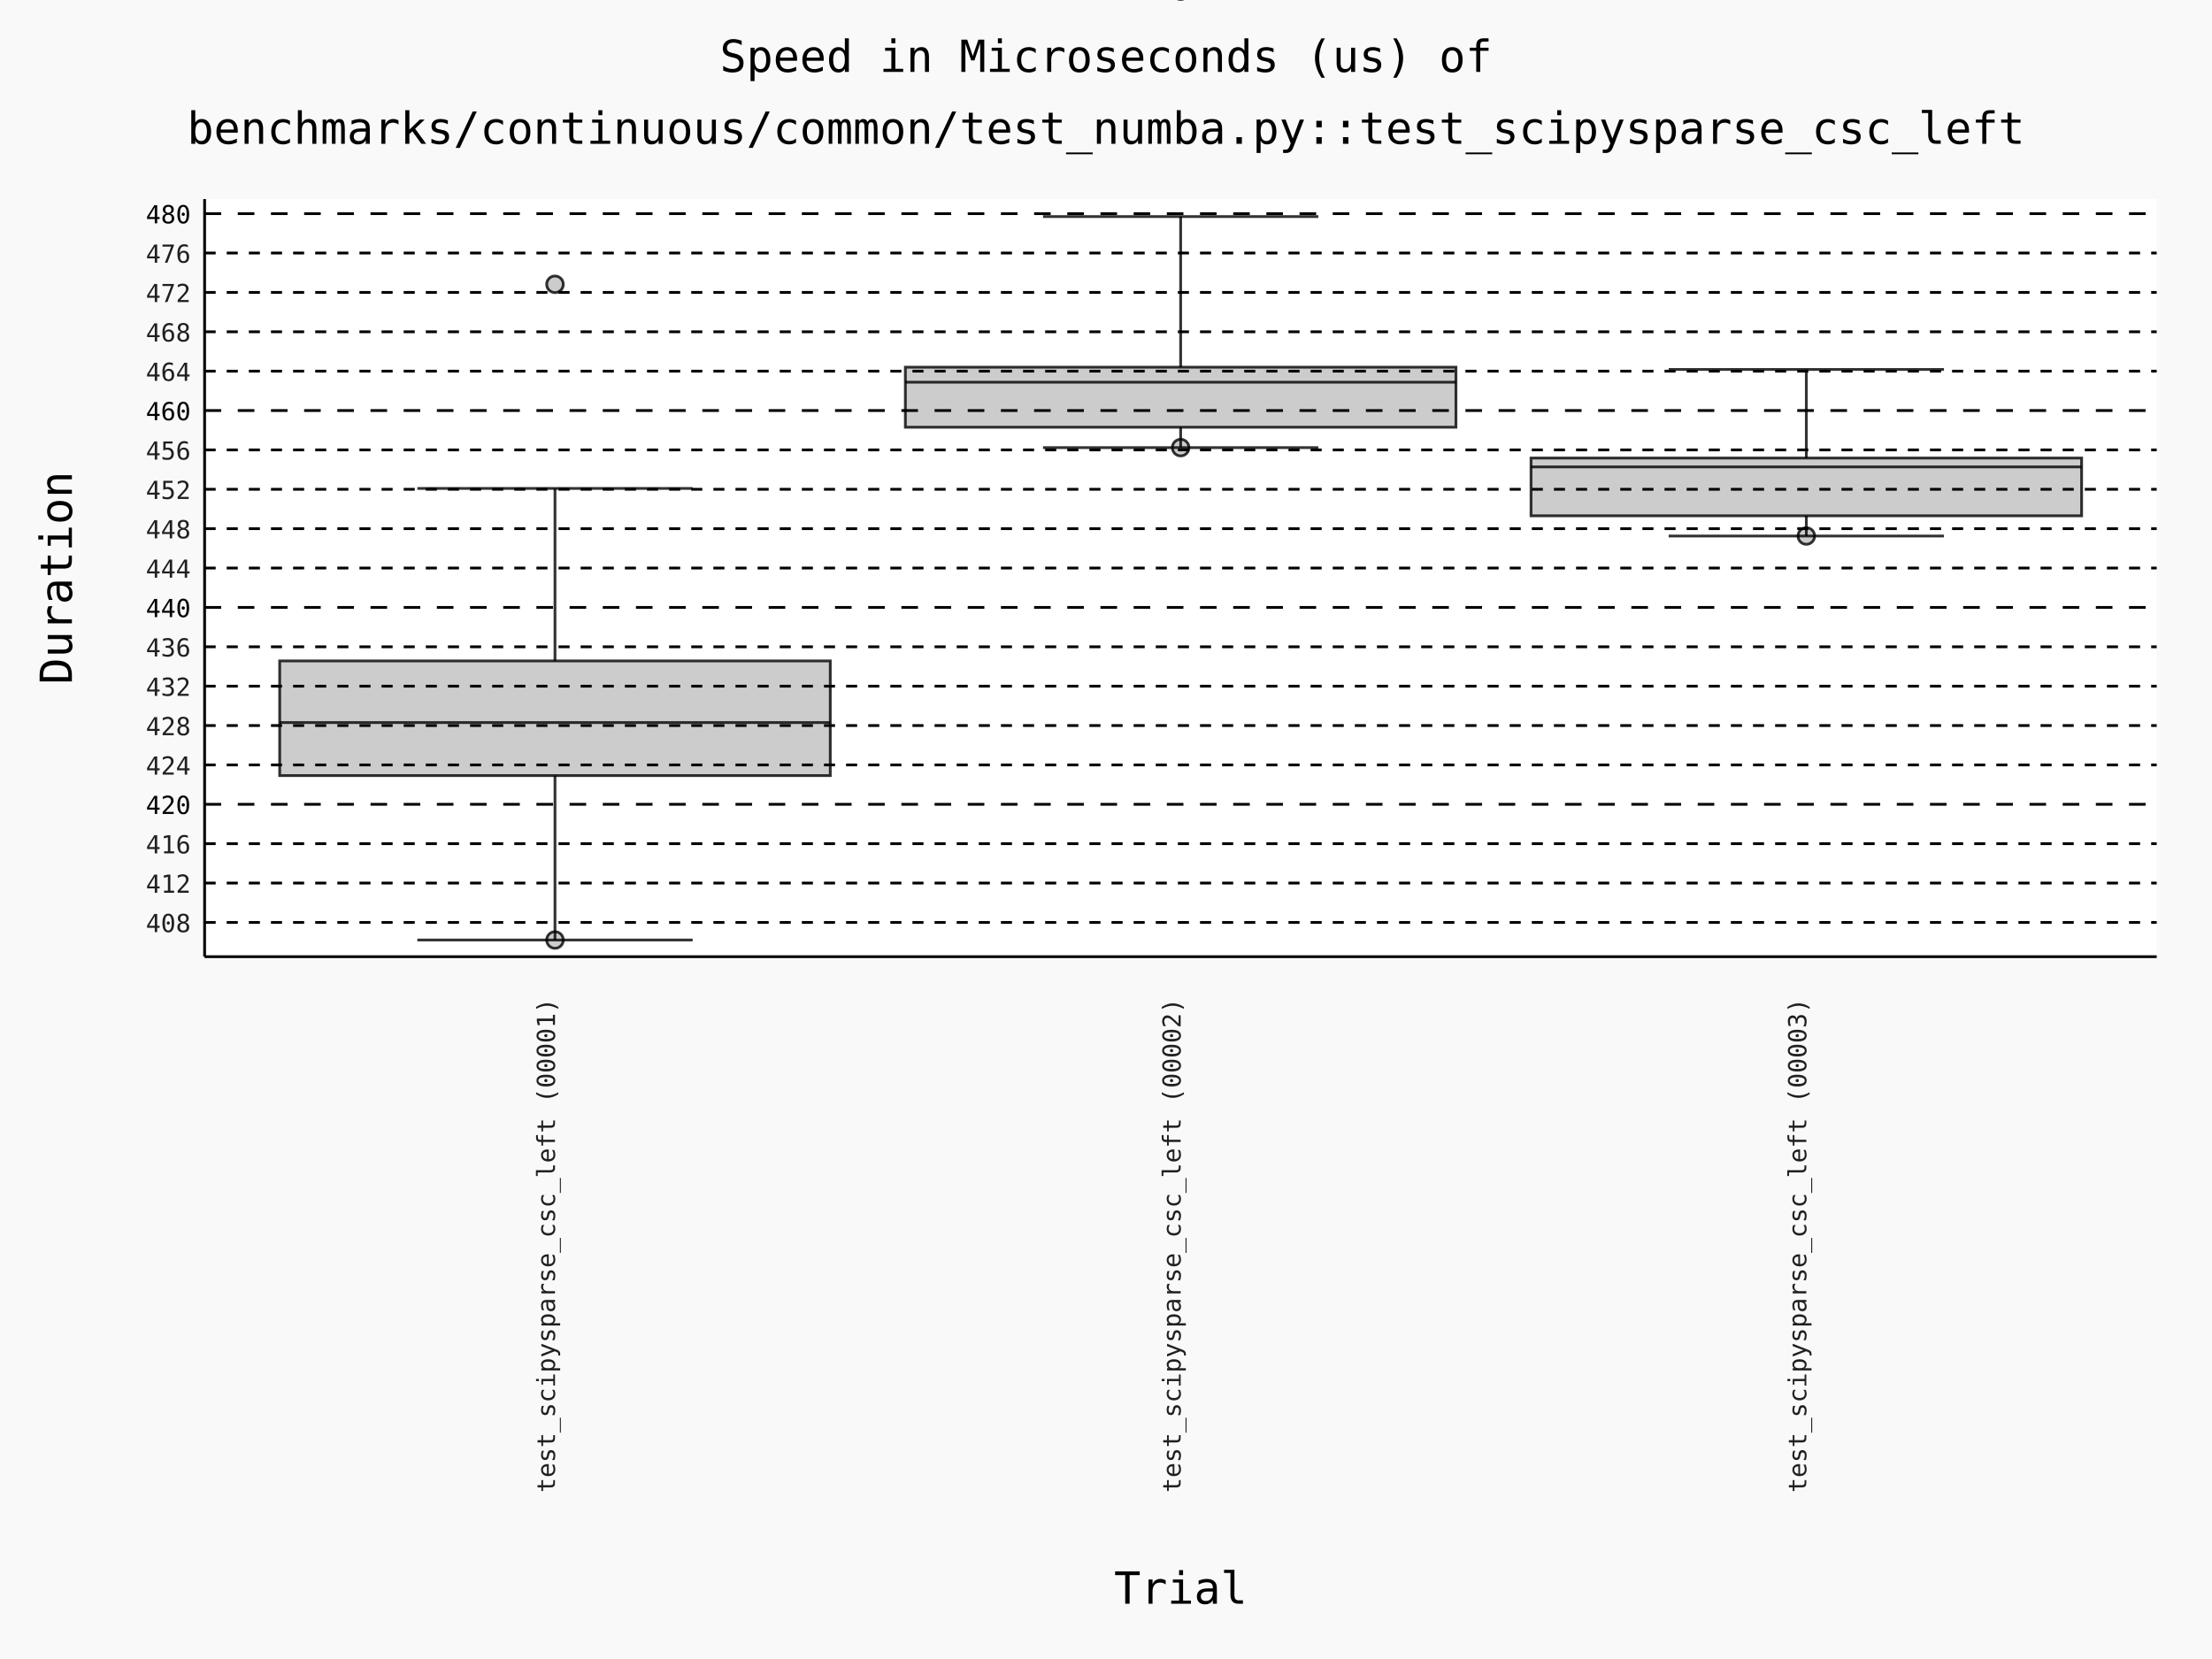
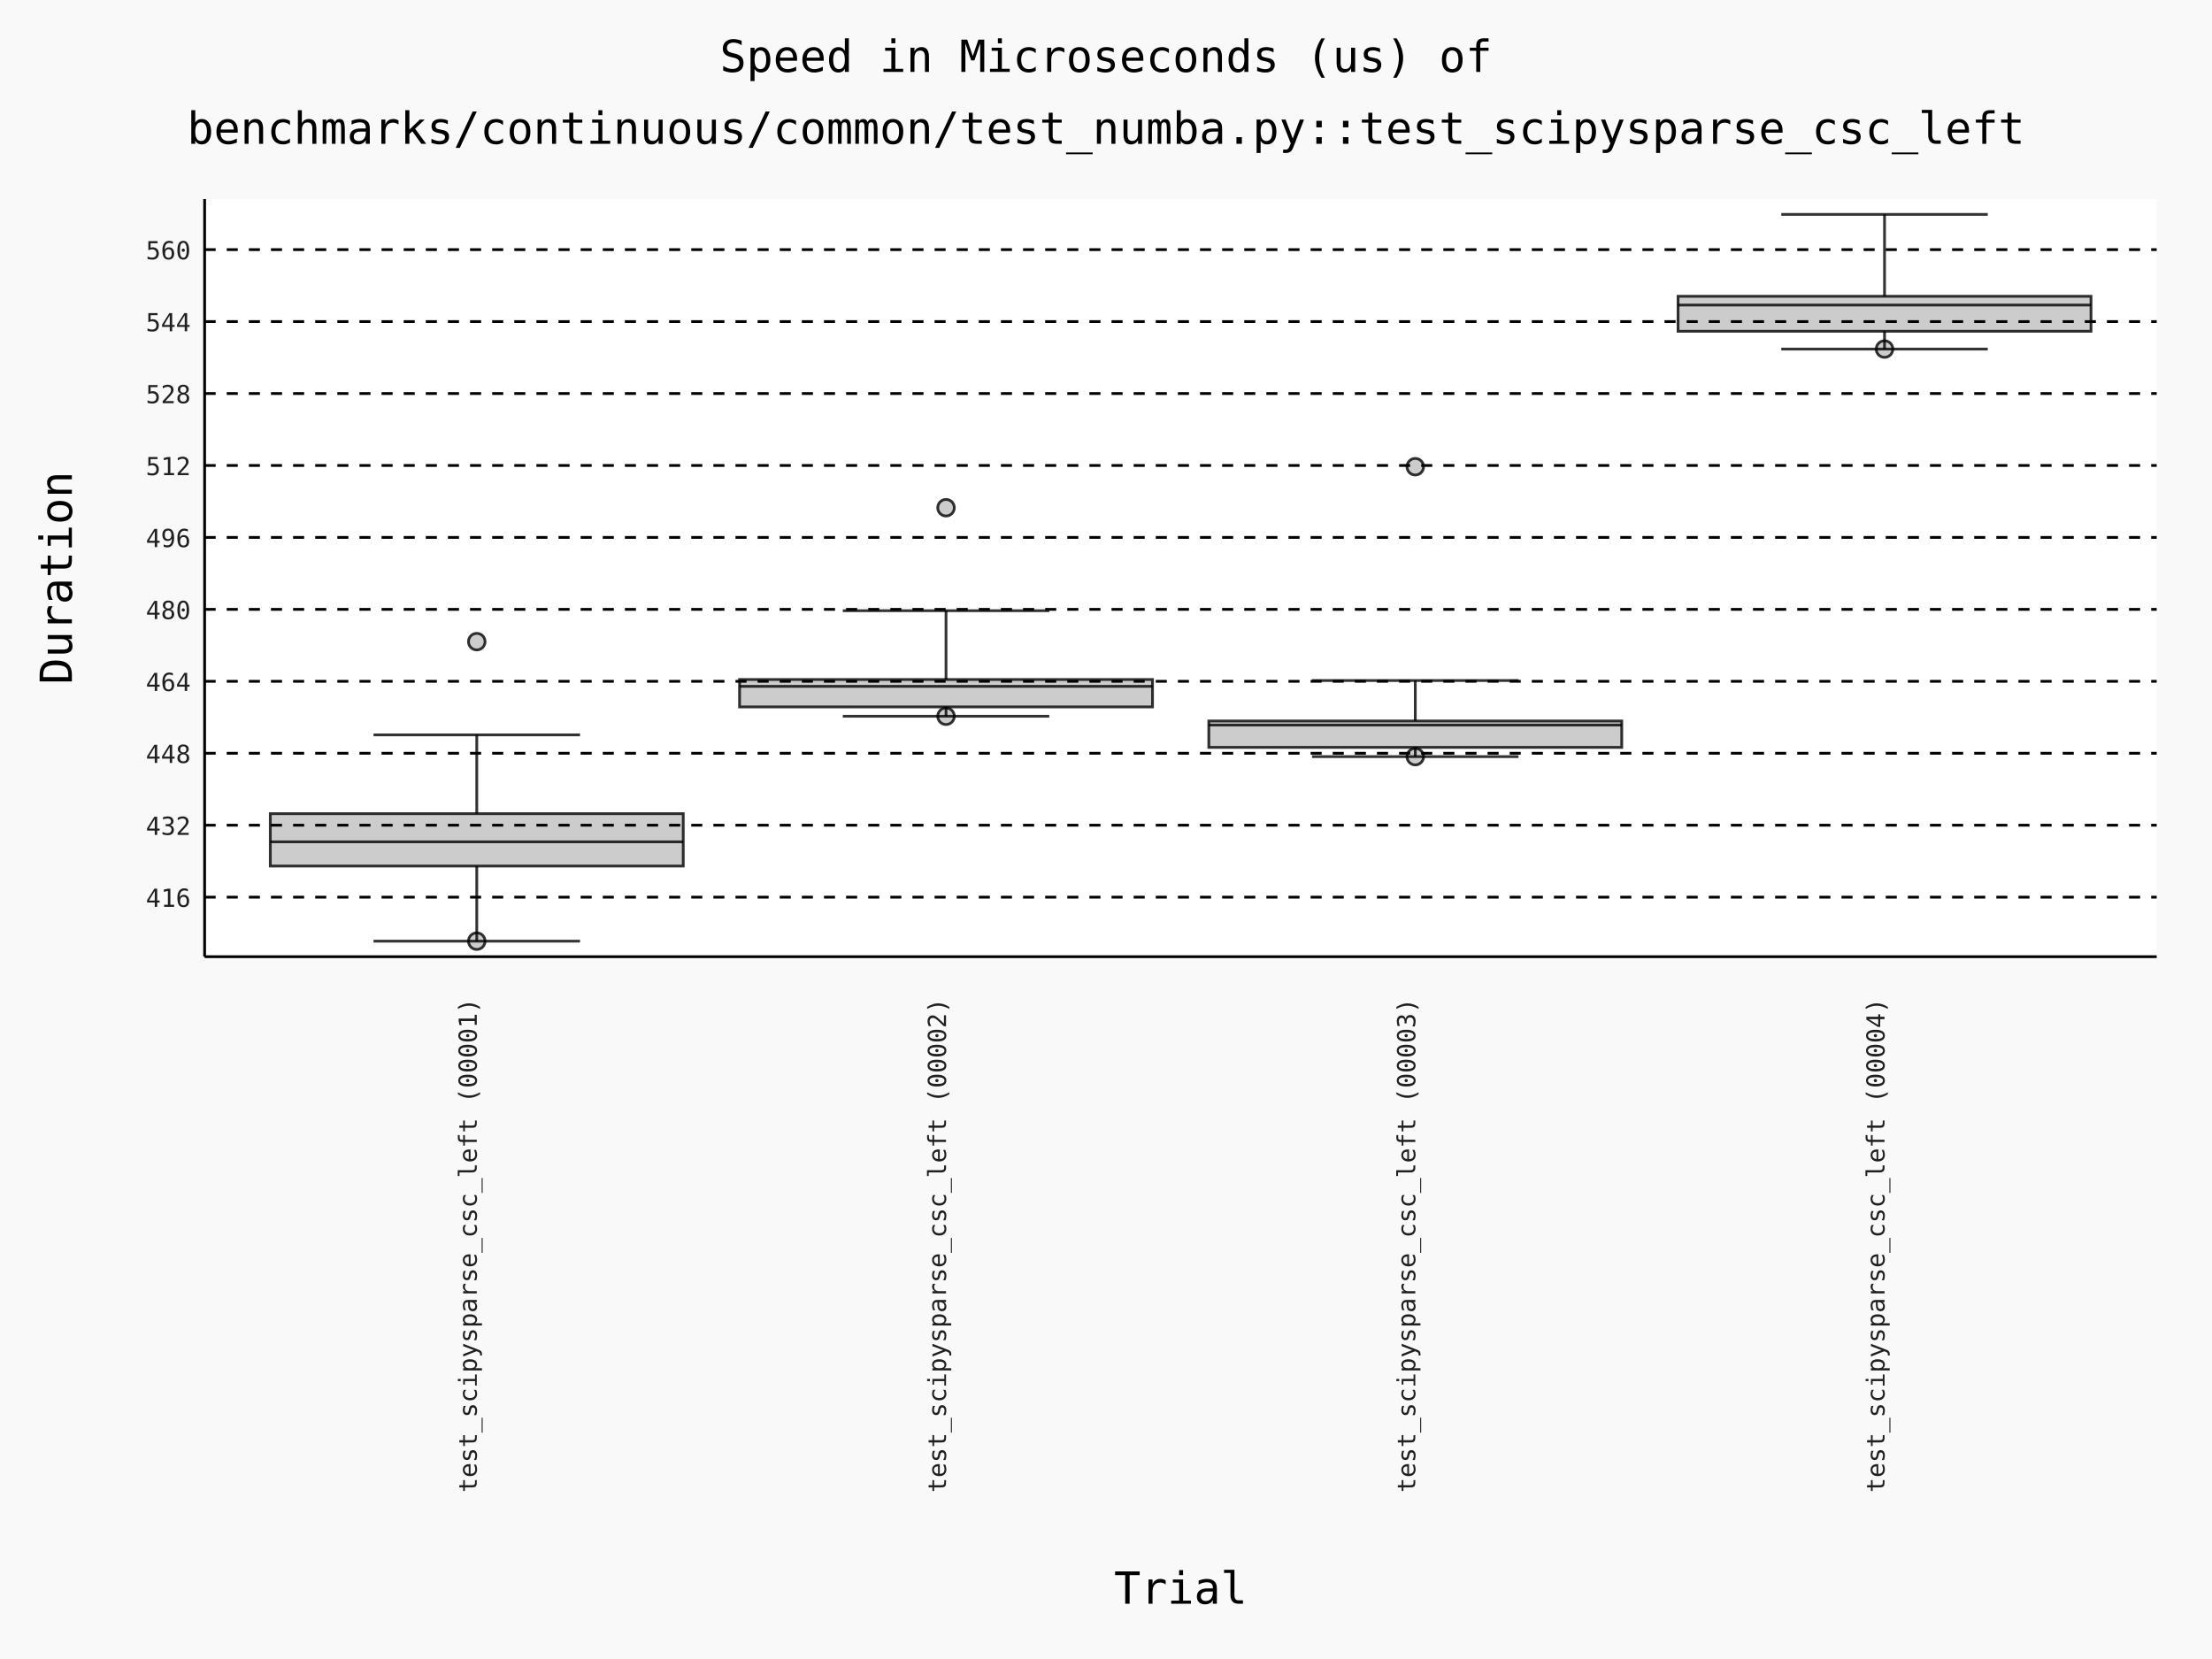
- <svg xmlns="http://www.w3.org/2000/svg" id="chart-fce5206e-73ad-45ea-8287-a497f9788997" class="pygal-chart" viewBox="0 0 800 600">
+ <svg xmlns="http://www.w3.org/2000/svg" id="chart-65298303-b6c1-497a-9103-05a815d6e2aa" class="pygal-chart" viewBox="0 0 800 600">
  <defs>
-     <style type="text/css">#chart-fce5206e-73ad-45ea-8287-a497f9788997{-webkit-user-select:none;-webkit-font-smoothing:antialiased;font-family:Consolas,"Deja Vu Sans Mono","Bitstream Vera Sans Mono","Courier New",monospace}#chart-fce5206e-73ad-45ea-8287-a497f9788997 .title{font-family:Consolas,"Deja Vu Sans Mono","Bitstream Vera Sans Mono","Courier New",monospace;font-size:16px}#chart-fce5206e-73ad-45ea-8287-a497f9788997 .legends .legend text{font-family:Consolas,"Deja Vu Sans Mono","Bitstream Vera Sans Mono","Courier New",monospace;font-size:14px}#chart-fce5206e-73ad-45ea-8287-a497f9788997 .axis text{font-family:Consolas,"Deja Vu Sans Mono","Bitstream Vera Sans Mono","Courier New",monospace;font-size:10px}#chart-fce5206e-73ad-45ea-8287-a497f9788997 .axis text.major{font-family:Consolas,"Deja Vu Sans Mono","Bitstream Vera Sans Mono","Courier New",monospace;font-size:10px}#chart-fce5206e-73ad-45ea-8287-a497f9788997 .text-overlay text.value{font-family:Consolas,"Deja Vu Sans Mono","Bitstream Vera Sans Mono","Courier New",monospace;font-size:16px}#chart-fce5206e-73ad-45ea-8287-a497f9788997 .text-overlay text.label{font-family:Consolas,"Deja Vu Sans Mono","Bitstream Vera Sans Mono","Courier New",monospace;font-size:10px}#chart-fce5206e-73ad-45ea-8287-a497f9788997 .tooltip{font-family:Consolas,"Deja Vu Sans Mono","Bitstream Vera Sans Mono","Courier New",monospace;font-size:14px}#chart-fce5206e-73ad-45ea-8287-a497f9788997 text.no_data{font-family:Consolas,"Deja Vu Sans Mono","Bitstream Vera Sans Mono","Courier New",monospace;font-size:64px}
- #chart-fce5206e-73ad-45ea-8287-a497f9788997{background-color:rgba(249,249,249,1)}#chart-fce5206e-73ad-45ea-8287-a497f9788997 path,#chart-fce5206e-73ad-45ea-8287-a497f9788997 line,#chart-fce5206e-73ad-45ea-8287-a497f9788997 rect,#chart-fce5206e-73ad-45ea-8287-a497f9788997 circle{-webkit-transition:150ms;-moz-transition:150ms;transition:150ms}#chart-fce5206e-73ad-45ea-8287-a497f9788997 .graph &gt; .background{fill:rgba(249,249,249,1)}#chart-fce5206e-73ad-45ea-8287-a497f9788997 .plot &gt; .background{fill:rgba(255,255,255,1)}#chart-fce5206e-73ad-45ea-8287-a497f9788997 .graph{fill:rgba(0,0,0,.87)}#chart-fce5206e-73ad-45ea-8287-a497f9788997 text.no_data{fill:rgba(0,0,0,1)}#chart-fce5206e-73ad-45ea-8287-a497f9788997 .title{fill:rgba(0,0,0,1)}#chart-fce5206e-73ad-45ea-8287-a497f9788997 .legends .legend text{fill:rgba(0,0,0,.87)}#chart-fce5206e-73ad-45ea-8287-a497f9788997 .legends .legend:hover text{fill:rgba(0,0,0,1)}#chart-fce5206e-73ad-45ea-8287-a497f9788997 .axis .line{stroke:rgba(0,0,0,1)}#chart-fce5206e-73ad-45ea-8287-a497f9788997 .axis .guide.line{stroke:rgba(0,0,0,.54)}#chart-fce5206e-73ad-45ea-8287-a497f9788997 .axis .major.line{stroke:rgba(0,0,0,.87)}#chart-fce5206e-73ad-45ea-8287-a497f9788997 .axis text.major{fill:rgba(0,0,0,1)}#chart-fce5206e-73ad-45ea-8287-a497f9788997 .axis.y .guides:hover .guide.line,#chart-fce5206e-73ad-45ea-8287-a497f9788997 .line-graph .axis.x .guides:hover .guide.line,#chart-fce5206e-73ad-45ea-8287-a497f9788997 .stackedline-graph .axis.x .guides:hover .guide.line,#chart-fce5206e-73ad-45ea-8287-a497f9788997 .xy-graph .axis.x .guides:hover .guide.line{stroke:rgba(0,0,0,1)}#chart-fce5206e-73ad-45ea-8287-a497f9788997 .axis .guides:hover text{fill:rgba(0,0,0,1)}#chart-fce5206e-73ad-45ea-8287-a497f9788997 .reactive{fill-opacity:.7;stroke-opacity:.8;stroke-width:1}#chart-fce5206e-73ad-45ea-8287-a497f9788997 .ci{stroke:rgba(0,0,0,.87)}#chart-fce5206e-73ad-45ea-8287-a497f9788997 .reactive.active,#chart-fce5206e-73ad-45ea-8287-a497f9788997 .active .reactive{fill-opacity:.8;stroke-opacity:.9;stroke-width:4}#chart-fce5206e-73ad-45ea-8287-a497f9788997 .ci .reactive.active{stroke-width:1.5}#chart-fce5206e-73ad-45ea-8287-a497f9788997 .series text{fill:rgba(0,0,0,1)}#chart-fce5206e-73ad-45ea-8287-a497f9788997 .tooltip rect{fill:rgba(255,255,255,1);stroke:rgba(0,0,0,1);-webkit-transition:opacity 150ms;-moz-transition:opacity 150ms;transition:opacity 150ms}#chart-fce5206e-73ad-45ea-8287-a497f9788997 .tooltip .label{fill:rgba(0,0,0,.87)}#chart-fce5206e-73ad-45ea-8287-a497f9788997 .tooltip .label{fill:rgba(0,0,0,.87)}#chart-fce5206e-73ad-45ea-8287-a497f9788997 .tooltip .legend{font-size:.8em;fill:rgba(0,0,0,.54)}#chart-fce5206e-73ad-45ea-8287-a497f9788997 .tooltip .x_label{font-size:.6em;fill:rgba(0,0,0,1)}#chart-fce5206e-73ad-45ea-8287-a497f9788997 .tooltip .xlink{font-size:.5em;text-decoration:underline}#chart-fce5206e-73ad-45ea-8287-a497f9788997 .tooltip .value{font-size:1.5em}#chart-fce5206e-73ad-45ea-8287-a497f9788997 .bound{font-size:.5em}#chart-fce5206e-73ad-45ea-8287-a497f9788997 .max-value{font-size:.75em;fill:rgba(0,0,0,.54)}#chart-fce5206e-73ad-45ea-8287-a497f9788997 .map-element{fill:rgba(255,255,255,1);stroke:rgba(0,0,0,.54) !important}#chart-fce5206e-73ad-45ea-8287-a497f9788997 .map-element .reactive{fill-opacity:inherit;stroke-opacity:inherit}#chart-fce5206e-73ad-45ea-8287-a497f9788997 .color-0,#chart-fce5206e-73ad-45ea-8287-a497f9788997 .color-0 a:visited{stroke:#000000;fill:#000000}#chart-fce5206e-73ad-45ea-8287-a497f9788997 .color-1,#chart-fce5206e-73ad-45ea-8287-a497f9788997 .color-1 a:visited{stroke:#000000;fill:#000000}#chart-fce5206e-73ad-45ea-8287-a497f9788997 .color-2,#chart-fce5206e-73ad-45ea-8287-a497f9788997 .color-2 a:visited{stroke:#000000;fill:#000000}#chart-fce5206e-73ad-45ea-8287-a497f9788997 .text-overlay .color-0 text{fill:white}#chart-fce5206e-73ad-45ea-8287-a497f9788997 .text-overlay .color-1 text{fill:white}#chart-fce5206e-73ad-45ea-8287-a497f9788997 .text-overlay .color-2 text{fill:white}
- #chart-fce5206e-73ad-45ea-8287-a497f9788997 text.no_data{text-anchor:middle}#chart-fce5206e-73ad-45ea-8287-a497f9788997 .guide.line{fill:none}#chart-fce5206e-73ad-45ea-8287-a497f9788997 .centered{text-anchor:middle}#chart-fce5206e-73ad-45ea-8287-a497f9788997 .title{text-anchor:middle}#chart-fce5206e-73ad-45ea-8287-a497f9788997 .legends .legend text{fill-opacity:1}#chart-fce5206e-73ad-45ea-8287-a497f9788997 .axis.x text{text-anchor:middle}#chart-fce5206e-73ad-45ea-8287-a497f9788997 .axis.x:not(.web) text[transform]{text-anchor:start}#chart-fce5206e-73ad-45ea-8287-a497f9788997 .axis.x:not(.web) text[transform].backwards{text-anchor:end}#chart-fce5206e-73ad-45ea-8287-a497f9788997 .axis.y text{text-anchor:end}#chart-fce5206e-73ad-45ea-8287-a497f9788997 .axis.y text[transform].backwards{text-anchor:start}#chart-fce5206e-73ad-45ea-8287-a497f9788997 .axis.y2 text{text-anchor:start}#chart-fce5206e-73ad-45ea-8287-a497f9788997 .axis.y2 text[transform].backwards{text-anchor:end}#chart-fce5206e-73ad-45ea-8287-a497f9788997 .axis .guide.line{stroke-dasharray:4,4;stroke:black}#chart-fce5206e-73ad-45ea-8287-a497f9788997 .axis .major.guide.line{stroke-dasharray:6,6;stroke:black}#chart-fce5206e-73ad-45ea-8287-a497f9788997 .horizontal .axis.y .guide.line,#chart-fce5206e-73ad-45ea-8287-a497f9788997 .horizontal .axis.y2 .guide.line,#chart-fce5206e-73ad-45ea-8287-a497f9788997 .vertical .axis.x .guide.line{opacity:0}#chart-fce5206e-73ad-45ea-8287-a497f9788997 .horizontal .axis.always_show .guide.line,#chart-fce5206e-73ad-45ea-8287-a497f9788997 .vertical .axis.always_show .guide.line{opacity:1 !important}#chart-fce5206e-73ad-45ea-8287-a497f9788997 .axis.y .guides:hover .guide.line,#chart-fce5206e-73ad-45ea-8287-a497f9788997 .axis.y2 .guides:hover .guide.line,#chart-fce5206e-73ad-45ea-8287-a497f9788997 .axis.x .guides:hover .guide.line{opacity:1}#chart-fce5206e-73ad-45ea-8287-a497f9788997 .axis .guides:hover text{opacity:1}#chart-fce5206e-73ad-45ea-8287-a497f9788997 .nofill{fill:none}#chart-fce5206e-73ad-45ea-8287-a497f9788997 .subtle-fill{fill-opacity:.2}#chart-fce5206e-73ad-45ea-8287-a497f9788997 .dot{stroke-width:1px;fill-opacity:1;stroke-opacity:1}#chart-fce5206e-73ad-45ea-8287-a497f9788997 .dot.active{stroke-width:5px}#chart-fce5206e-73ad-45ea-8287-a497f9788997 .dot.negative{fill:transparent}#chart-fce5206e-73ad-45ea-8287-a497f9788997 text,#chart-fce5206e-73ad-45ea-8287-a497f9788997 tspan{stroke:none !important}#chart-fce5206e-73ad-45ea-8287-a497f9788997 .series text.active{opacity:1}#chart-fce5206e-73ad-45ea-8287-a497f9788997 .tooltip rect{fill-opacity:.95;stroke-width:.5}#chart-fce5206e-73ad-45ea-8287-a497f9788997 .tooltip text{fill-opacity:1}#chart-fce5206e-73ad-45ea-8287-a497f9788997 .showable{visibility:hidden}#chart-fce5206e-73ad-45ea-8287-a497f9788997 .showable.shown{visibility:visible}#chart-fce5206e-73ad-45ea-8287-a497f9788997 .gauge-background{fill:rgba(229,229,229,1);stroke:none}#chart-fce5206e-73ad-45ea-8287-a497f9788997 .bg-lines{stroke:rgba(249,249,249,1);stroke-width:2px}
+     <style type="text/css">#chart-65298303-b6c1-497a-9103-05a815d6e2aa{-webkit-user-select:none;-webkit-font-smoothing:antialiased;font-family:Consolas,"Deja Vu Sans Mono","Bitstream Vera Sans Mono","Courier New",monospace}#chart-65298303-b6c1-497a-9103-05a815d6e2aa .title{font-family:Consolas,"Deja Vu Sans Mono","Bitstream Vera Sans Mono","Courier New",monospace;font-size:16px}#chart-65298303-b6c1-497a-9103-05a815d6e2aa .legends .legend text{font-family:Consolas,"Deja Vu Sans Mono","Bitstream Vera Sans Mono","Courier New",monospace;font-size:14px}#chart-65298303-b6c1-497a-9103-05a815d6e2aa .axis text{font-family:Consolas,"Deja Vu Sans Mono","Bitstream Vera Sans Mono","Courier New",monospace;font-size:10px}#chart-65298303-b6c1-497a-9103-05a815d6e2aa .axis text.major{font-family:Consolas,"Deja Vu Sans Mono","Bitstream Vera Sans Mono","Courier New",monospace;font-size:10px}#chart-65298303-b6c1-497a-9103-05a815d6e2aa .text-overlay text.value{font-family:Consolas,"Deja Vu Sans Mono","Bitstream Vera Sans Mono","Courier New",monospace;font-size:16px}#chart-65298303-b6c1-497a-9103-05a815d6e2aa .text-overlay text.label{font-family:Consolas,"Deja Vu Sans Mono","Bitstream Vera Sans Mono","Courier New",monospace;font-size:10px}#chart-65298303-b6c1-497a-9103-05a815d6e2aa .tooltip{font-family:Consolas,"Deja Vu Sans Mono","Bitstream Vera Sans Mono","Courier New",monospace;font-size:14px}#chart-65298303-b6c1-497a-9103-05a815d6e2aa text.no_data{font-family:Consolas,"Deja Vu Sans Mono","Bitstream Vera Sans Mono","Courier New",monospace;font-size:64px}
+ #chart-65298303-b6c1-497a-9103-05a815d6e2aa{background-color:rgba(249,249,249,1)}#chart-65298303-b6c1-497a-9103-05a815d6e2aa path,#chart-65298303-b6c1-497a-9103-05a815d6e2aa line,#chart-65298303-b6c1-497a-9103-05a815d6e2aa rect,#chart-65298303-b6c1-497a-9103-05a815d6e2aa circle{-webkit-transition:150ms;-moz-transition:150ms;transition:150ms}#chart-65298303-b6c1-497a-9103-05a815d6e2aa .graph &gt; .background{fill:rgba(249,249,249,1)}#chart-65298303-b6c1-497a-9103-05a815d6e2aa .plot &gt; .background{fill:rgba(255,255,255,1)}#chart-65298303-b6c1-497a-9103-05a815d6e2aa .graph{fill:rgba(0,0,0,.87)}#chart-65298303-b6c1-497a-9103-05a815d6e2aa text.no_data{fill:rgba(0,0,0,1)}#chart-65298303-b6c1-497a-9103-05a815d6e2aa .title{fill:rgba(0,0,0,1)}#chart-65298303-b6c1-497a-9103-05a815d6e2aa .legends .legend text{fill:rgba(0,0,0,.87)}#chart-65298303-b6c1-497a-9103-05a815d6e2aa .legends .legend:hover text{fill:rgba(0,0,0,1)}#chart-65298303-b6c1-497a-9103-05a815d6e2aa .axis .line{stroke:rgba(0,0,0,1)}#chart-65298303-b6c1-497a-9103-05a815d6e2aa .axis .guide.line{stroke:rgba(0,0,0,.54)}#chart-65298303-b6c1-497a-9103-05a815d6e2aa .axis .major.line{stroke:rgba(0,0,0,.87)}#chart-65298303-b6c1-497a-9103-05a815d6e2aa .axis text.major{fill:rgba(0,0,0,1)}#chart-65298303-b6c1-497a-9103-05a815d6e2aa .axis.y .guides:hover .guide.line,#chart-65298303-b6c1-497a-9103-05a815d6e2aa .line-graph .axis.x .guides:hover .guide.line,#chart-65298303-b6c1-497a-9103-05a815d6e2aa .stackedline-graph .axis.x .guides:hover .guide.line,#chart-65298303-b6c1-497a-9103-05a815d6e2aa .xy-graph .axis.x .guides:hover .guide.line{stroke:rgba(0,0,0,1)}#chart-65298303-b6c1-497a-9103-05a815d6e2aa .axis .guides:hover text{fill:rgba(0,0,0,1)}#chart-65298303-b6c1-497a-9103-05a815d6e2aa .reactive{fill-opacity:.7;stroke-opacity:.8;stroke-width:1}#chart-65298303-b6c1-497a-9103-05a815d6e2aa .ci{stroke:rgba(0,0,0,.87)}#chart-65298303-b6c1-497a-9103-05a815d6e2aa .reactive.active,#chart-65298303-b6c1-497a-9103-05a815d6e2aa .active .reactive{fill-opacity:.8;stroke-opacity:.9;stroke-width:4}#chart-65298303-b6c1-497a-9103-05a815d6e2aa .ci .reactive.active{stroke-width:1.5}#chart-65298303-b6c1-497a-9103-05a815d6e2aa .series text{fill:rgba(0,0,0,1)}#chart-65298303-b6c1-497a-9103-05a815d6e2aa .tooltip rect{fill:rgba(255,255,255,1);stroke:rgba(0,0,0,1);-webkit-transition:opacity 150ms;-moz-transition:opacity 150ms;transition:opacity 150ms}#chart-65298303-b6c1-497a-9103-05a815d6e2aa .tooltip .label{fill:rgba(0,0,0,.87)}#chart-65298303-b6c1-497a-9103-05a815d6e2aa .tooltip .label{fill:rgba(0,0,0,.87)}#chart-65298303-b6c1-497a-9103-05a815d6e2aa .tooltip .legend{font-size:.8em;fill:rgba(0,0,0,.54)}#chart-65298303-b6c1-497a-9103-05a815d6e2aa .tooltip .x_label{font-size:.6em;fill:rgba(0,0,0,1)}#chart-65298303-b6c1-497a-9103-05a815d6e2aa .tooltip .xlink{font-size:.5em;text-decoration:underline}#chart-65298303-b6c1-497a-9103-05a815d6e2aa .tooltip .value{font-size:1.5em}#chart-65298303-b6c1-497a-9103-05a815d6e2aa .bound{font-size:.5em}#chart-65298303-b6c1-497a-9103-05a815d6e2aa .max-value{font-size:.75em;fill:rgba(0,0,0,.54)}#chart-65298303-b6c1-497a-9103-05a815d6e2aa .map-element{fill:rgba(255,255,255,1);stroke:rgba(0,0,0,.54) !important}#chart-65298303-b6c1-497a-9103-05a815d6e2aa .map-element .reactive{fill-opacity:inherit;stroke-opacity:inherit}#chart-65298303-b6c1-497a-9103-05a815d6e2aa .color-0,#chart-65298303-b6c1-497a-9103-05a815d6e2aa .color-0 a:visited{stroke:#000000;fill:#000000}#chart-65298303-b6c1-497a-9103-05a815d6e2aa .color-1,#chart-65298303-b6c1-497a-9103-05a815d6e2aa .color-1 a:visited{stroke:#000000;fill:#000000}#chart-65298303-b6c1-497a-9103-05a815d6e2aa .color-2,#chart-65298303-b6c1-497a-9103-05a815d6e2aa .color-2 a:visited{stroke:#000000;fill:#000000}#chart-65298303-b6c1-497a-9103-05a815d6e2aa .color-3,#chart-65298303-b6c1-497a-9103-05a815d6e2aa .color-3 a:visited{stroke:#000000;fill:#000000}#chart-65298303-b6c1-497a-9103-05a815d6e2aa .text-overlay .color-0 text{fill:white}#chart-65298303-b6c1-497a-9103-05a815d6e2aa .text-overlay .color-1 text{fill:white}#chart-65298303-b6c1-497a-9103-05a815d6e2aa .text-overlay .color-2 text{fill:white}#chart-65298303-b6c1-497a-9103-05a815d6e2aa .text-overlay .color-3 text{fill:white}
+ #chart-65298303-b6c1-497a-9103-05a815d6e2aa text.no_data{text-anchor:middle}#chart-65298303-b6c1-497a-9103-05a815d6e2aa .guide.line{fill:none}#chart-65298303-b6c1-497a-9103-05a815d6e2aa .centered{text-anchor:middle}#chart-65298303-b6c1-497a-9103-05a815d6e2aa .title{text-anchor:middle}#chart-65298303-b6c1-497a-9103-05a815d6e2aa .legends .legend text{fill-opacity:1}#chart-65298303-b6c1-497a-9103-05a815d6e2aa .axis.x text{text-anchor:middle}#chart-65298303-b6c1-497a-9103-05a815d6e2aa .axis.x:not(.web) text[transform]{text-anchor:start}#chart-65298303-b6c1-497a-9103-05a815d6e2aa .axis.x:not(.web) text[transform].backwards{text-anchor:end}#chart-65298303-b6c1-497a-9103-05a815d6e2aa .axis.y text{text-anchor:end}#chart-65298303-b6c1-497a-9103-05a815d6e2aa .axis.y text[transform].backwards{text-anchor:start}#chart-65298303-b6c1-497a-9103-05a815d6e2aa .axis.y2 text{text-anchor:start}#chart-65298303-b6c1-497a-9103-05a815d6e2aa .axis.y2 text[transform].backwards{text-anchor:end}#chart-65298303-b6c1-497a-9103-05a815d6e2aa .axis .guide.line{stroke-dasharray:4,4;stroke:black}#chart-65298303-b6c1-497a-9103-05a815d6e2aa .axis .major.guide.line{stroke-dasharray:6,6;stroke:black}#chart-65298303-b6c1-497a-9103-05a815d6e2aa .horizontal .axis.y .guide.line,#chart-65298303-b6c1-497a-9103-05a815d6e2aa .horizontal .axis.y2 .guide.line,#chart-65298303-b6c1-497a-9103-05a815d6e2aa .vertical .axis.x .guide.line{opacity:0}#chart-65298303-b6c1-497a-9103-05a815d6e2aa .horizontal .axis.always_show .guide.line,#chart-65298303-b6c1-497a-9103-05a815d6e2aa .vertical .axis.always_show .guide.line{opacity:1 !important}#chart-65298303-b6c1-497a-9103-05a815d6e2aa .axis.y .guides:hover .guide.line,#chart-65298303-b6c1-497a-9103-05a815d6e2aa .axis.y2 .guides:hover .guide.line,#chart-65298303-b6c1-497a-9103-05a815d6e2aa .axis.x .guides:hover .guide.line{opacity:1}#chart-65298303-b6c1-497a-9103-05a815d6e2aa .axis .guides:hover text{opacity:1}#chart-65298303-b6c1-497a-9103-05a815d6e2aa .nofill{fill:none}#chart-65298303-b6c1-497a-9103-05a815d6e2aa .subtle-fill{fill-opacity:.2}#chart-65298303-b6c1-497a-9103-05a815d6e2aa .dot{stroke-width:1px;fill-opacity:1;stroke-opacity:1}#chart-65298303-b6c1-497a-9103-05a815d6e2aa .dot.active{stroke-width:5px}#chart-65298303-b6c1-497a-9103-05a815d6e2aa .dot.negative{fill:transparent}#chart-65298303-b6c1-497a-9103-05a815d6e2aa text,#chart-65298303-b6c1-497a-9103-05a815d6e2aa tspan{stroke:none !important}#chart-65298303-b6c1-497a-9103-05a815d6e2aa .series text.active{opacity:1}#chart-65298303-b6c1-497a-9103-05a815d6e2aa .tooltip rect{fill-opacity:.95;stroke-width:.5}#chart-65298303-b6c1-497a-9103-05a815d6e2aa .tooltip text{fill-opacity:1}#chart-65298303-b6c1-497a-9103-05a815d6e2aa .showable{visibility:hidden}#chart-65298303-b6c1-497a-9103-05a815d6e2aa .showable.shown{visibility:visible}#chart-65298303-b6c1-497a-9103-05a815d6e2aa .gauge-background{fill:rgba(229,229,229,1);stroke:none}#chart-65298303-b6c1-497a-9103-05a815d6e2aa .bg-lines{stroke:rgba(249,249,249,1);stroke-width:2px}
.tooltip .value{font-size:1em !important}.axis text{font-size:9px !important}</style>
  </defs>
  <g class="graph custombox-graph vertical">
    <rect x="0" y="0" width="800" height="600" class="background" />
    <g transform="translate(74, 72)" class="plot">
      <rect x="0" y="0" width="706.0" height="274.0" class="background" />
      <g class="axis y always_show">
        <path d="M0 274 h706" class="line" />
        <g class="guides">
-           <path d="M0 261.61 h706" class="guide line" />
-           <text x="-5" y="265.11" class="">408</text>
+           <path d="M0 252.468 h706" class="guide line" />
+           <text x="-5" y="255.968" class="">416</text>
        </g>
        <g class="guides">
-           <path d="M0 247.369 h706" class="guide line" />
-           <text x="-5" y="250.869" class="">412</text>
+           <path d="M0 226.447 h706" class="guide line" />
+           <text x="-5" y="229.947" class="">432</text>
        </g>
        <g class="guides">
-           <path d="M0 233.128 h706" class="guide line" />
-           <text x="-5" y="236.628" class="">416</text>
+           <path d="M0 200.426 h706" class="guide line" />
+           <text x="-5" y="203.926" class="">448</text>
        </g>
        <g class="guides">
-           <path d="M0 218.887 h706" class="major guide line" />
-           <text x="-5" y="222.387" class="major">420</text>
+           <path d="M0 174.405 h706" class="guide line" />
+           <text x="-5" y="177.905" class="">464</text>
        </g>
        <g class="guides">
-           <path d="M0 204.646 h706" class="guide line" />
-           <text x="-5" y="208.146" class="">424</text>
+           <path d="M0 148.384 h706" class="guide line" />
+           <text x="-5" y="151.884" class="">480</text>
        </g>
        <g class="guides">
-           <path d="M0 190.404 h706" class="guide line" />
-           <text x="-5" y="193.904" class="">428</text>
+           <path d="M0 122.363 h706" class="guide line" />
+           <text x="-5" y="125.863" class="">496</text>
        </g>
        <g class="guides">
-           <path d="M0 176.163 h706" class="guide line" />
-           <text x="-5" y="179.663" class="">432</text>
+           <path d="M0 96.342 h706" class="guide line" />
+           <text x="-5" y="99.842" class="">512</text>
        </g>
        <g class="guides">
-           <path d="M0 161.922 h706" class="guide line" />
-           <text x="-5" y="165.422" class="">436</text>
+           <path d="M0 70.321 h706" class="guide line" />
+           <text x="-5" y="73.821" class="">528</text>
        </g>
        <g class="guides">
-           <path d="M0 147.681 h706" class="major guide line" />
-           <text x="-5" y="151.181" class="major">440</text>
+           <path d="M0 44.301 h706" class="guide line" />
+           <text x="-5" y="47.801" class="">544</text>
        </g>
        <g class="guides">
-           <path d="M0 133.44 h706" class="guide line" />
-           <text x="-5" y="136.94" class="">444</text>
-         </g>
-         <g class="guides">
-           <path d="M0 119.199 h706" class="guide line" />
-           <text x="-5" y="122.699" class="">448</text>
-         </g>
-         <g class="guides">
-           <path d="M0 104.957 h706" class="guide line" />
-           <text x="-5" y="108.457" class="">452</text>
-         </g>
-         <g class="guides">
-           <path d="M0 90.716 h706" class="guide line" />
-           <text x="-5" y="94.216" class="">456</text>
-         </g>
-         <g class="guides">
-           <path d="M0 76.475 h706" class="major guide line" />
-           <text x="-5" y="79.975" class="major">460</text>
-         </g>
-         <g class="guides">
-           <path d="M0 62.234 h706" class="guide line" />
-           <text x="-5" y="65.734" class="">464</text>
-         </g>
-         <g class="guides">
-           <path d="M0 47.993 h706" class="guide line" />
-           <text x="-5" y="51.493" class="">468</text>
-         </g>
-         <g class="guides">
-           <path d="M0 33.752 h706" class="guide line" />
-           <text x="-5" y="37.252" class="">472</text>
-         </g>
-         <g class="guides">
-           <path d="M0 19.51 h706" class="guide line" />
-           <text x="-5" y="23.01" class="">476</text>
-         </g>
-         <g class="guides">
-           <path d="M0 5.269 h706" class="major guide line" />
-           <text x="-5" y="8.769" class="major">480</text>
+           <path d="M0 18.28 h706" class="guide line" />
+           <text x="-5" y="21.78" class="">560</text>
        </g>
      </g>
      <g class="axis x">
        <path d="M0 0 v274" class="line" />
        <g class="guides">
-           <path d="M126.718 0 v274" class="guide line" />
-           <text x="126.718" y="289.0" class="backwards" transform="rotate(270 126.7179 289)">test_scipysparse_csc_left (00001)</text>
+           <path d="M98.433 0 v274" class="guide line" />
+           <text x="98.433" y="289.0" class="backwards" transform="rotate(270 98.43269 289)">test_scipysparse_csc_left (00001)</text>
        </g>
        <g class="guides">
-           <path d="M353 0 v274" class="guide line" />
-           <text x="353.0" y="289.0" class="backwards" transform="rotate(270 353 289)">test_scipysparse_csc_left (00002)</text>
+           <path d="M268.144 0 v274" class="guide line" />
+           <text x="268.144" y="289.0" class="backwards" transform="rotate(270 268.1442 289)">test_scipysparse_csc_left (00002)</text>
        </g>
        <g class="guides">
-           <path d="M579.282 0 v274" class="guide line" />
-           <text x="579.282" y="289.0" class="backwards" transform="rotate(270 579.2821 289)">test_scipysparse_csc_left (00003)</text>
+           <path d="M437.856 0 v274" class="guide line" />
+           <text x="437.856" y="289.0" class="backwards" transform="rotate(270 437.8558 289)">test_scipysparse_csc_left (00003)</text>
+         </g>
+         <g class="guides">
+           <path d="M607.567 0 v274" class="guide line" />
+           <text x="607.567" y="289.0" class="backwards" transform="rotate(270 607.5673 289)">test_scipysparse_csc_left (00004)</text>
        </g>
      </g>
      <g class="series serie-0 color-0">
        <g class="boxes">
          <g class="box">
-             <path stroke-width="3" d="M76.936 267.965 L176.5 267.965" class="reactive tooltip-trigger" />
-             <path stroke-width="3" d="M27.154 189.326 L226.282 189.326" class="reactive tooltip-trigger" />
-             <path stroke-width="3" d="M76.936 104.647 L176.5 104.647" class="reactive tooltip-trigger" />
-             <path stroke-width="2" d="M126.718 267.965 L126.718 208.503" class="reactive tooltip-trigger" />
-             <path stroke-width="2" d="M126.718 104.647 L126.718 167.027" class="reactive tooltip-trigger" />
-             <rect x="27.154" y="167.027" height="41.475" width="199.128" class="subtle-fill reactive tooltip-trigger" />
-             <circle cx="126.718" cy="267.965" r="3" class="subtle-fill reactive tooltip-trigger" />
-             <circle cx="126.718" cy="30.823" r="3" class="subtle-fill reactive tooltip-trigger" />
+             <path stroke-width="3" d="M61.096 268.381 L135.769 268.381" class="reactive tooltip-trigger" />
+             <path stroke-width="3" d="M23.76 232.459 L173.106 232.459" class="reactive tooltip-trigger" />
+             <path stroke-width="3" d="M61.096 193.779 L135.769 193.779" class="reactive tooltip-trigger" />
+             <path stroke-width="2" d="M98.433 268.381 L98.433 241.219" class="reactive tooltip-trigger" />
+             <path stroke-width="2" d="M98.433 193.779 L98.433 222.274" class="reactive tooltip-trigger" />
+             <rect x="23.76" y="222.274" height="18.946" width="149.346" class="subtle-fill reactive tooltip-trigger" />
+             <circle cx="98.433" cy="268.381" r="3" class="subtle-fill reactive tooltip-trigger" />
+             <circle cx="98.433" cy="160.057" r="3" class="subtle-fill reactive tooltip-trigger" />
          </g>
        </g>
      </g>
      <g class="series serie-1 color-1">
        <g class="boxes">
          <g class="box">
-             <path stroke-width="3" d="M303.218 89.887 L402.782 89.887" class="reactive tooltip-trigger" />
-             <path stroke-width="3" d="M253.436 66.227 L452.564 66.227" class="reactive tooltip-trigger" />
-             <path stroke-width="3" d="M303.218 6.327 L402.782 6.327" class="reactive tooltip-trigger" />
-             <path stroke-width="2" d="M353 89.887 L353 82.515" class="reactive tooltip-trigger" />
-             <path stroke-width="2" d="M353 6.327 L353 60.799" class="reactive tooltip-trigger" />
-             <rect x="253.436" y="60.799" height="21.716" width="199.128" class="subtle-fill reactive tooltip-trigger" />
-             <circle cx="353" cy="89.887" r="3" class="subtle-fill reactive tooltip-trigger" />
-             <circle cx="353" cy="-75.2" r="3" class="subtle-fill reactive tooltip-trigger" />
+             <path stroke-width="3" d="M230.808 187.037 L305.481 187.037" class="reactive tooltip-trigger" />
+             <path stroke-width="3" d="M193.471 176.229 L342.817 176.229" class="reactive tooltip-trigger" />
+             <path stroke-width="3" d="M230.808 148.867 L305.481 148.867" class="reactive tooltip-trigger" />
+             <path stroke-width="2" d="M268.144 187.037 L268.144 183.669" class="reactive tooltip-trigger" />
+             <path stroke-width="2" d="M268.144 148.867 L268.144 173.75" class="reactive tooltip-trigger" />
+             <rect x="193.471" y="173.75" height="9.92" width="149.346" class="subtle-fill reactive tooltip-trigger" />
+             <circle cx="268.144" cy="187.037" r="3" class="subtle-fill reactive tooltip-trigger" />
+             <circle cx="268.144" cy="111.626" r="3" class="subtle-fill reactive tooltip-trigger" />
          </g>
        </g>
      </g>
      <g class="series serie-2 color-2">
        <g class="boxes">
          <g class="box">
-             <path stroke-width="3" d="M529.5 121.858 L629.064 121.858" class="reactive tooltip-trigger" />
-             <path stroke-width="3" d="M479.718 96.865 L678.846 96.865" class="reactive tooltip-trigger" />
-             <path stroke-width="3" d="M529.5 61.618 L629.064 61.618" class="reactive tooltip-trigger" />
-             <path stroke-width="2" d="M579.282 121.858 L579.282 114.548" class="reactive tooltip-trigger" />
-             <path stroke-width="2" d="M579.282 61.618 L579.282 93.657" class="reactive tooltip-trigger" />
-             <rect x="479.718" y="93.657" height="20.891" width="199.128" class="subtle-fill reactive tooltip-trigger" />
-             <circle cx="579.282" cy="121.858" r="3" class="subtle-fill reactive tooltip-trigger" />
-             <circle cx="579.282" cy="-107.67" r="3" class="subtle-fill reactive tooltip-trigger" />
+             <path stroke-width="3" d="M400.519 201.641 L475.192 201.641" class="reactive tooltip-trigger" />
+             <path stroke-width="3" d="M363.183 190.224 L512.529 190.224" class="reactive tooltip-trigger" />
+             <path stroke-width="3" d="M400.519 174.124 L475.192 174.124" class="reactive tooltip-trigger" />
+             <path stroke-width="2" d="M437.856 201.641 L437.856 198.302" class="reactive tooltip-trigger" />
+             <path stroke-width="2" d="M437.856 174.124 L437.856 188.759" class="reactive tooltip-trigger" />
+             <rect x="363.183" y="188.759" height="9.543" width="149.346" class="subtle-fill reactive tooltip-trigger" />
+             <circle cx="437.856" cy="201.641" r="3" class="subtle-fill reactive tooltip-trigger" />
+             <circle cx="437.856" cy="96.794" r="3" class="subtle-fill reactive tooltip-trigger" />
+           </g>
+         </g>
+       </g>
+       <g class="series serie-3 color-3">
+         <g class="boxes">
+           <g class="box">
+             <path stroke-width="3" d="M570.231 54.247 L644.904 54.247" class="reactive tooltip-trigger" />
+             <path stroke-width="3" d="M532.894 38.327 L682.24 38.327" class="reactive tooltip-trigger" />
+             <path stroke-width="3" d="M570.231 5.541 L644.904 5.541" class="reactive tooltip-trigger" />
+             <path stroke-width="2" d="M607.567 54.247 L607.567 47.807" class="reactive tooltip-trigger" />
+             <path stroke-width="2" d="M607.567 5.541 L607.567 35.156" class="reactive tooltip-trigger" />
+             <rect x="532.894" y="35.156" height="12.651" width="149.346" class="subtle-fill reactive tooltip-trigger" />
+             <circle cx="607.567" cy="54.247" r="3" class="subtle-fill reactive tooltip-trigger" />
+             <circle cx="607.567" cy="-641.038" r="3" class="subtle-fill reactive tooltip-trigger" />
          </g>
        </g>
      </g>
    </g>
    <g class="titles">
      <text x="400.0" y="26" class="title plot_title">Speed in Microseconds (us) of</text>
      <text x="400.0" y="52" class="title plot_title">benchmarks/continuous/common/test_numba.py::test_scipysparse_csc_left</text>
      <text x="427.0" y="580.0" class="title">Trial</text>
      <text x="0" y="235.0" class="title" transform="rotate(-90 0 209)">Duration</text>
    </g>
    <g transform="translate(74, 72)" class="plot overlay">
      <g class="series serie-0 color-0" />
      <g class="series serie-1 color-1" />
      <g class="series serie-2 color-2" />
+       <g class="series serie-3 color-3" />
    </g>
    <g transform="translate(74, 72)" class="plot text-overlay">
      <g class="series serie-0 color-0" />
      <g class="series serie-1 color-1" />
      <g class="series serie-2 color-2" />
+       <g class="series serie-3 color-3" />
    </g>
    <g transform="translate(74, 72)" class="plot tooltip-overlay">
      <g transform="translate(0 0)" style="opacity: 0" class="tooltip">
        <rect rx="0" ry="0" width="0" height="0" class="tooltip-box" />
        <g class="text" />
      </g>
    </g>
  </g>
</svg>
